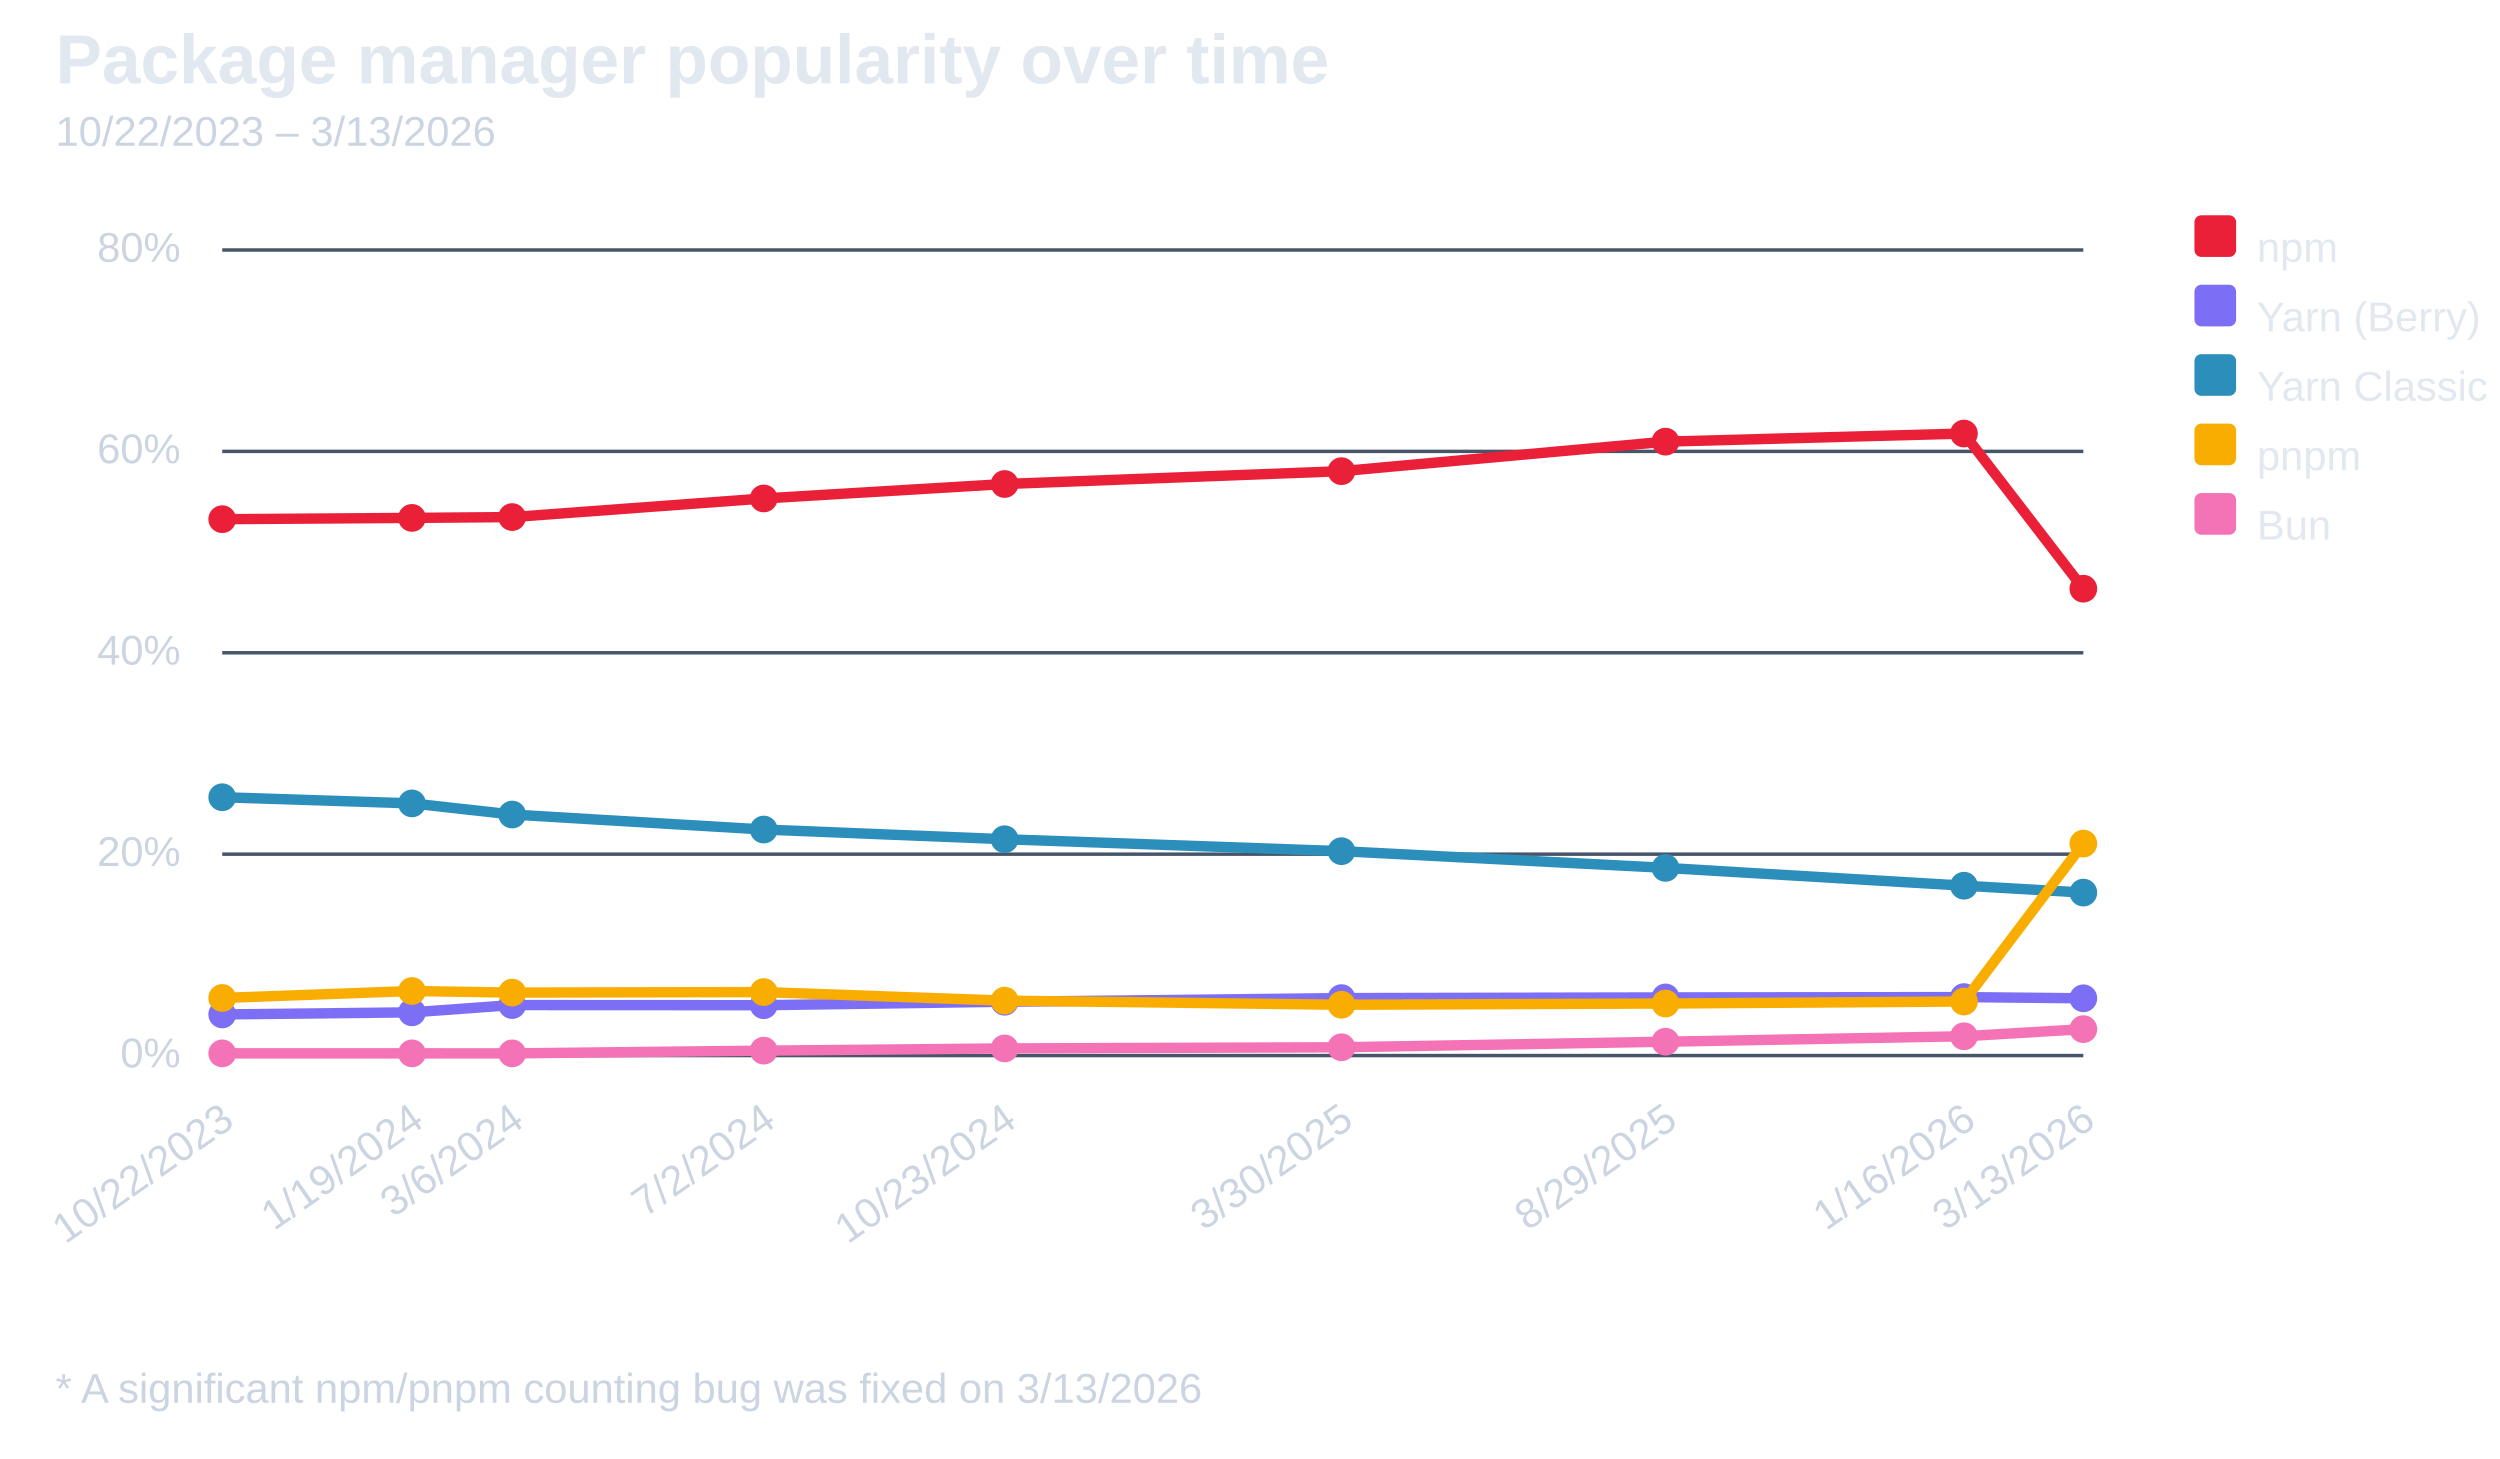
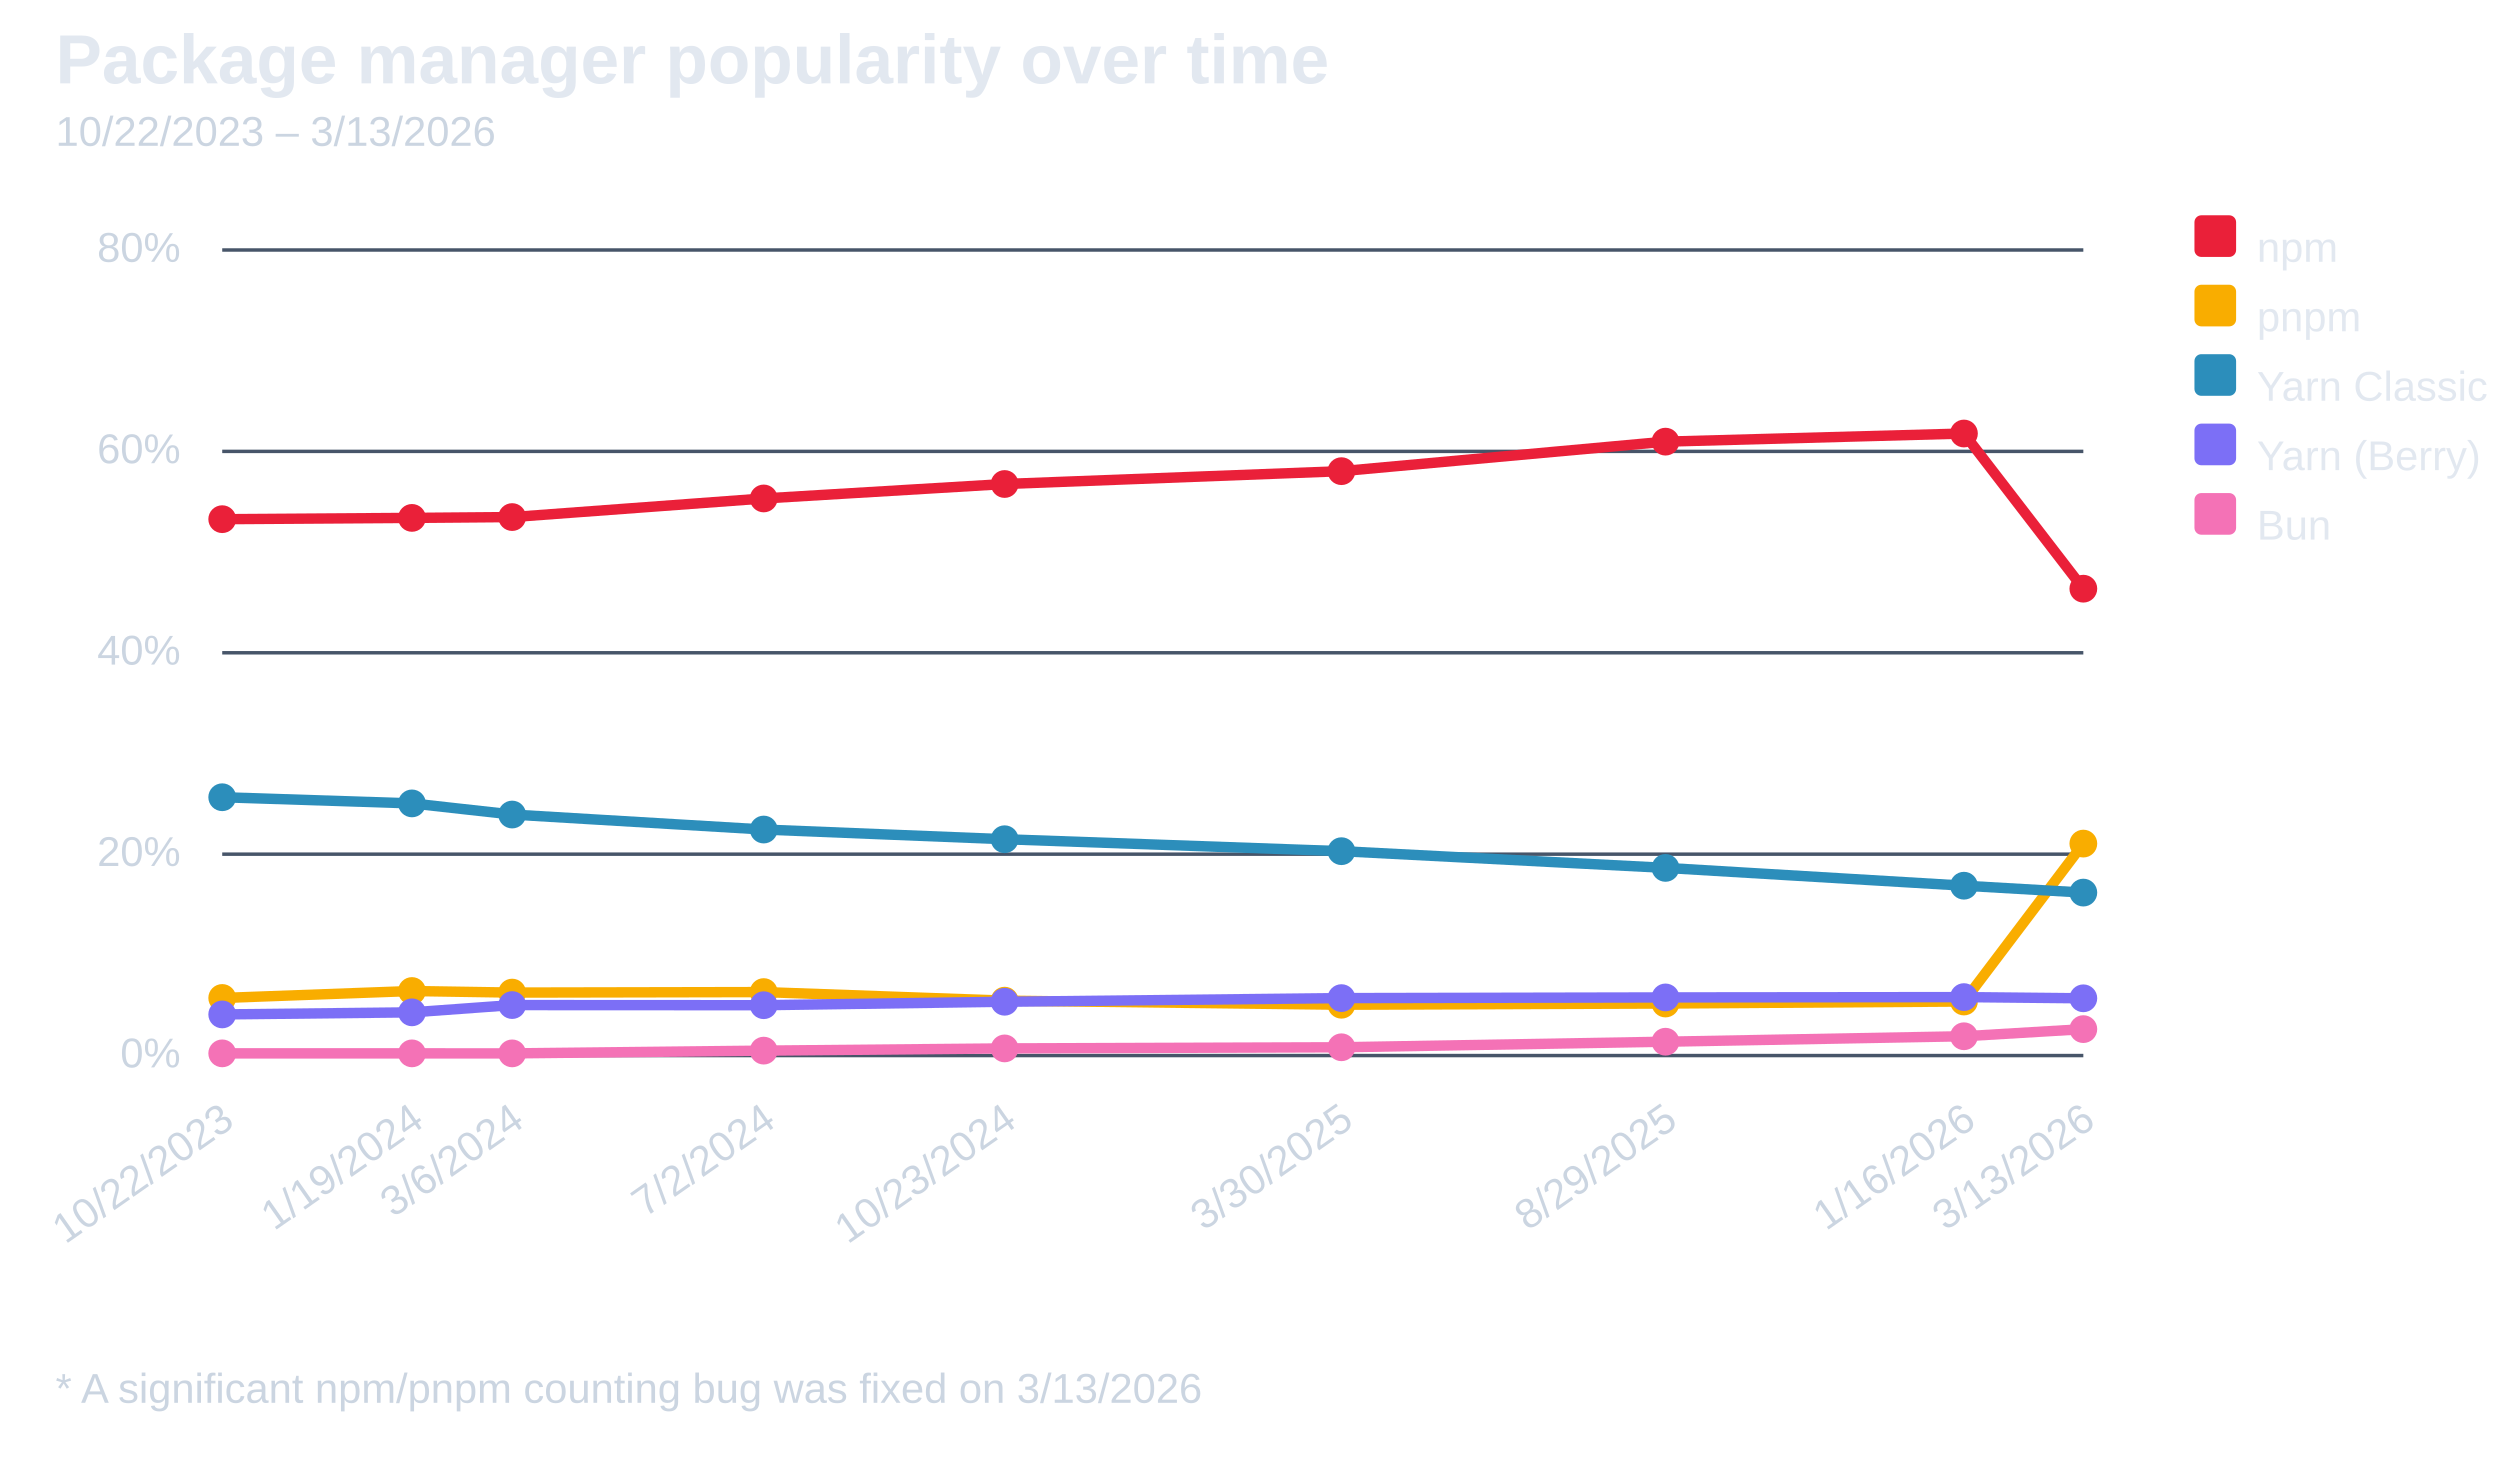
<svg xmlns="http://www.w3.org/2000/svg" width="720" height="420" viewBox="0 0 720 420" role="img" aria-label="Package manager popularity over time">
  <style>
    text { font-family: "Helvetica Neue", Arial, sans-serif; }
    .title { font-size: 20px; font-weight: 700; fill: #e2e8f0; }
    .subtitle { font-size: 12px; fill: #cbd5e1; }
    .axis { stroke: #475569; stroke-width: 1; }
    .footer { font-size: 12px; fill: #cbd5e1; }
    .legend { font-size: 12px; fill: #e2e8f0; }
    .tick { font-size: 12px; fill: #cbd5e1; }
  </style>
  <text class="title" x="16" y="24">Package manager popularity over time</text>
  <text class="subtitle" x="16" y="42">10/22/2023 – 3/13/2026</text>
  <g class="y-ticks">
    <line class="axis" x1="64" y1="304" x2="600" y2="304" />
    <text class="tick" x="52" y="304" dominant-baseline="middle" text-anchor="end">0%</text>
    <line class="axis" x1="64" y1="246" x2="600" y2="246" />
    <text class="tick" x="52" y="246" dominant-baseline="middle" text-anchor="end">20%</text>
    <line class="axis" x1="64" y1="188" x2="600" y2="188" />
    <text class="tick" x="52" y="188" dominant-baseline="middle" text-anchor="end">40%</text>
    <line class="axis" x1="64" y1="130" x2="600" y2="130" />
    <text class="tick" x="52" y="130" dominant-baseline="middle" text-anchor="end">60%</text>
    <line class="axis" x1="64" y1="72" x2="600" y2="72" />
    <text class="tick" x="52" y="72" dominant-baseline="middle" text-anchor="end">80%</text>
  </g>
  <g class="x-ticks">
    <text class="tick" x="68" y="324" text-anchor="end" transform="rotate(-35 68 324)">10/22/2023</text>
    <text class="tick" x="122.644" y="324" text-anchor="end" transform="rotate(-35 122.6438 324)">1/19/2024</text>
    <text class="tick" x="151.501" y="324" text-anchor="end" transform="rotate(-35 151.5006 324)">3/6/2024</text>
    <text class="tick" x="223.95" y="324" text-anchor="end" transform="rotate(-35 223.9496 324)">7/2/2024</text>
    <text class="tick" x="293.329" y="324" text-anchor="end" transform="rotate(-35 293.3288 324)">10/23/2024</text>
    <text class="tick" x="390.337" y="324" text-anchor="end" transform="rotate(-35 390.3368 324)">3/30/2025</text>
    <text class="tick" x="483.661" y="324" text-anchor="end" transform="rotate(-35 483.6609 324)">8/29/2025</text>
    <text class="tick" x="569.617" y="324" text-anchor="end" transform="rotate(-35 569.6174 324)">1/16/2026</text>
    <text class="tick" x="604" y="324" text-anchor="end" transform="rotate(-35 604 324)">3/13/2026</text>
  </g>
  <g class="series-group">
    <g class="series" data-key="npm">
      <polyline fill="none" stroke="#ea2039" stroke-width="3" points="64,149.523 118.644,149.155 147.501,148.916 219.95,143.554 289.329,139.393 386.337,135.695 479.661,127.194 565.617,124.854 600,169.544" />
      <circle cx="64" cy="149.523" r="4" fill="#ea2039" />
      <circle cx="118.644" cy="149.155" r="4" fill="#ea2039" />
      <circle cx="147.501" cy="148.916" r="4" fill="#ea2039" />
      <circle cx="219.95" cy="143.554" r="4" fill="#ea2039" />
      <circle cx="289.329" cy="139.393" r="4" fill="#ea2039" />
      <circle cx="386.337" cy="135.695" r="4" fill="#ea2039" />
      <circle cx="479.661" cy="127.194" r="4" fill="#ea2039" />
      <circle cx="565.617" cy="124.854" r="4" fill="#ea2039" />
      <circle cx="600" cy="169.544" r="4" fill="#ea2039" />
    </g>
-     <g class="series" data-key="yarn_modern">
-       <polyline fill="none" stroke="#7c6ff6" stroke-width="3" points="64,292.154 118.644,291.556 147.501,289.461 219.95,289.5 289.329,288.504 386.337,287.456 479.661,287.26 565.617,287.165 600,287.51" />
-       <circle cx="64" cy="292.154" r="4" fill="#7c6ff6" />
-       <circle cx="118.644" cy="291.556" r="4" fill="#7c6ff6" />
-       <circle cx="147.501" cy="289.461" r="4" fill="#7c6ff6" />
-       <circle cx="219.95" cy="289.5" r="4" fill="#7c6ff6" />
-       <circle cx="289.329" cy="288.504" r="4" fill="#7c6ff6" />
-       <circle cx="386.337" cy="287.456" r="4" fill="#7c6ff6" />
-       <circle cx="479.661" cy="287.26" r="4" fill="#7c6ff6" />
-       <circle cx="565.617" cy="287.165" r="4" fill="#7c6ff6" />
-       <circle cx="600" cy="287.51" r="4" fill="#7c6ff6" />
+     <g class="series" data-key="pnpm">
+       <polyline fill="none" stroke="#f9ad00" stroke-width="3" points="64,287.415 118.644,285.412 147.501,285.865 219.95,285.717 289.329,288.188 386.337,289.365 479.661,289.014 565.617,288.436 600,242.956" />
+       <circle cx="64" cy="287.415" r="4" fill="#f9ad00" />
+       <circle cx="118.644" cy="285.412" r="4" fill="#f9ad00" />
+       <circle cx="147.501" cy="285.865" r="4" fill="#f9ad00" />
+       <circle cx="219.95" cy="285.717" r="4" fill="#f9ad00" />
+       <circle cx="289.329" cy="288.188" r="4" fill="#f9ad00" />
+       <circle cx="386.337" cy="289.365" r="4" fill="#f9ad00" />
+       <circle cx="479.661" cy="289.014" r="4" fill="#f9ad00" />
+       <circle cx="565.617" cy="288.436" r="4" fill="#f9ad00" />
+       <circle cx="600" cy="242.956" r="4" fill="#f9ad00" />
    </g>
    <g class="series" data-key="yarn_classic">
      <polyline fill="none" stroke="#2c8ebb" stroke-width="3" points="64,229.605 118.644,231.382 147.501,234.588 219.95,238.908 289.329,241.699 386.337,245.141 479.661,249.954 565.617,255.084 600,257.067" />
      <circle cx="64" cy="229.605" r="4" fill="#2c8ebb" />
      <circle cx="118.644" cy="231.382" r="4" fill="#2c8ebb" />
      <circle cx="147.501" cy="234.588" r="4" fill="#2c8ebb" />
      <circle cx="219.95" cy="238.908" r="4" fill="#2c8ebb" />
      <circle cx="289.329" cy="241.699" r="4" fill="#2c8ebb" />
      <circle cx="386.337" cy="245.141" r="4" fill="#2c8ebb" />
      <circle cx="479.661" cy="249.954" r="4" fill="#2c8ebb" />
      <circle cx="565.617" cy="255.084" r="4" fill="#2c8ebb" />
      <circle cx="600" cy="257.067" r="4" fill="#2c8ebb" />
    </g>
-     <g class="series" data-key="pnpm">
-       <polyline fill="none" stroke="#f9ad00" stroke-width="3" points="64,287.415 118.644,285.412 147.501,285.865 219.95,285.717 289.329,288.188 386.337,289.365 479.661,289.014 565.617,288.436 600,242.956" />
-       <circle cx="64" cy="287.415" r="4" fill="#f9ad00" />
-       <circle cx="118.644" cy="285.412" r="4" fill="#f9ad00" />
-       <circle cx="147.501" cy="285.865" r="4" fill="#f9ad00" />
-       <circle cx="219.95" cy="285.717" r="4" fill="#f9ad00" />
-       <circle cx="289.329" cy="288.188" r="4" fill="#f9ad00" />
-       <circle cx="386.337" cy="289.365" r="4" fill="#f9ad00" />
-       <circle cx="479.661" cy="289.014" r="4" fill="#f9ad00" />
-       <circle cx="565.617" cy="288.436" r="4" fill="#f9ad00" />
-       <circle cx="600" cy="242.956" r="4" fill="#f9ad00" />
+     <g class="series" data-key="yarn_modern">
+       <polyline fill="none" stroke="#7c6ff6" stroke-width="3" points="64,292.154 118.644,291.556 147.501,289.461 219.95,289.5 289.329,288.504 386.337,287.456 479.661,287.26 565.617,287.165 600,287.51" />
+       <circle cx="64" cy="292.154" r="4" fill="#7c6ff6" />
+       <circle cx="118.644" cy="291.556" r="4" fill="#7c6ff6" />
+       <circle cx="147.501" cy="289.461" r="4" fill="#7c6ff6" />
+       <circle cx="219.95" cy="289.5" r="4" fill="#7c6ff6" />
+       <circle cx="289.329" cy="288.504" r="4" fill="#7c6ff6" />
+       <circle cx="386.337" cy="287.456" r="4" fill="#7c6ff6" />
+       <circle cx="479.661" cy="287.26" r="4" fill="#7c6ff6" />
+       <circle cx="565.617" cy="287.165" r="4" fill="#7c6ff6" />
+       <circle cx="600" cy="287.51" r="4" fill="#7c6ff6" />
    </g>
    <g class="series" data-key="bun">
      <polyline fill="none" stroke="#f472b6" stroke-width="3" points="64,303.368 118.644,303.37 147.501,303.375 219.95,302.582 289.329,301.944 386.337,301.614 479.661,300.014 565.617,298.441 600,296.389" />
      <circle cx="64" cy="303.368" r="4" fill="#f472b6" />
      <circle cx="118.644" cy="303.37" r="4" fill="#f472b6" />
      <circle cx="147.501" cy="303.375" r="4" fill="#f472b6" />
      <circle cx="219.95" cy="302.582" r="4" fill="#f472b6" />
      <circle cx="289.329" cy="301.944" r="4" fill="#f472b6" />
      <circle cx="386.337" cy="301.614" r="4" fill="#f472b6" />
      <circle cx="479.661" cy="300.014" r="4" fill="#f472b6" />
      <circle cx="565.617" cy="298.441" r="4" fill="#f472b6" />
      <circle cx="600" cy="296.389" r="4" fill="#f472b6" />
    </g>
  </g>
  <g class="legend-group">
    <g class="legend-item" data-key="npm">
      <rect x="632" y="62" width="12" height="12" rx="2" fill="#ea2039" />
      <text class="legend" x="650" y="72" dominant-baseline="middle">npm</text>
    </g>
-     <g class="legend-item" data-key="yarn_modern">
-       <rect x="632" y="82" width="12" height="12" rx="2" fill="#7c6ff6" />
-       <text class="legend" x="650" y="92" dominant-baseline="middle">Yarn (Berry)</text>
+     <g class="legend-item" data-key="pnpm">
+       <rect x="632" y="82" width="12" height="12" rx="2" fill="#f9ad00" />
+       <text class="legend" x="650" y="92" dominant-baseline="middle">pnpm</text>
    </g>
    <g class="legend-item" data-key="yarn_classic">
      <rect x="632" y="102" width="12" height="12" rx="2" fill="#2c8ebb" />
      <text class="legend" x="650" y="112" dominant-baseline="middle">Yarn Classic</text>
    </g>
-     <g class="legend-item" data-key="pnpm">
-       <rect x="632" y="122" width="12" height="12" rx="2" fill="#f9ad00" />
-       <text class="legend" x="650" y="132" dominant-baseline="middle">pnpm</text>
+     <g class="legend-item" data-key="yarn_modern">
+       <rect x="632" y="122" width="12" height="12" rx="2" fill="#7c6ff6" />
+       <text class="legend" x="650" y="132" dominant-baseline="middle">Yarn (Berry)</text>
    </g>
    <g class="legend-item" data-key="bun">
      <rect x="632" y="142" width="12" height="12" rx="2" fill="#f472b6" />
      <text class="legend" x="650" y="152" dominant-baseline="middle">Bun</text>
    </g>
  </g>
  <text class="footer" x="16" y="404">* A significant npm/pnpm counting bug was fixed on 3/13/2026</text>
</svg>
